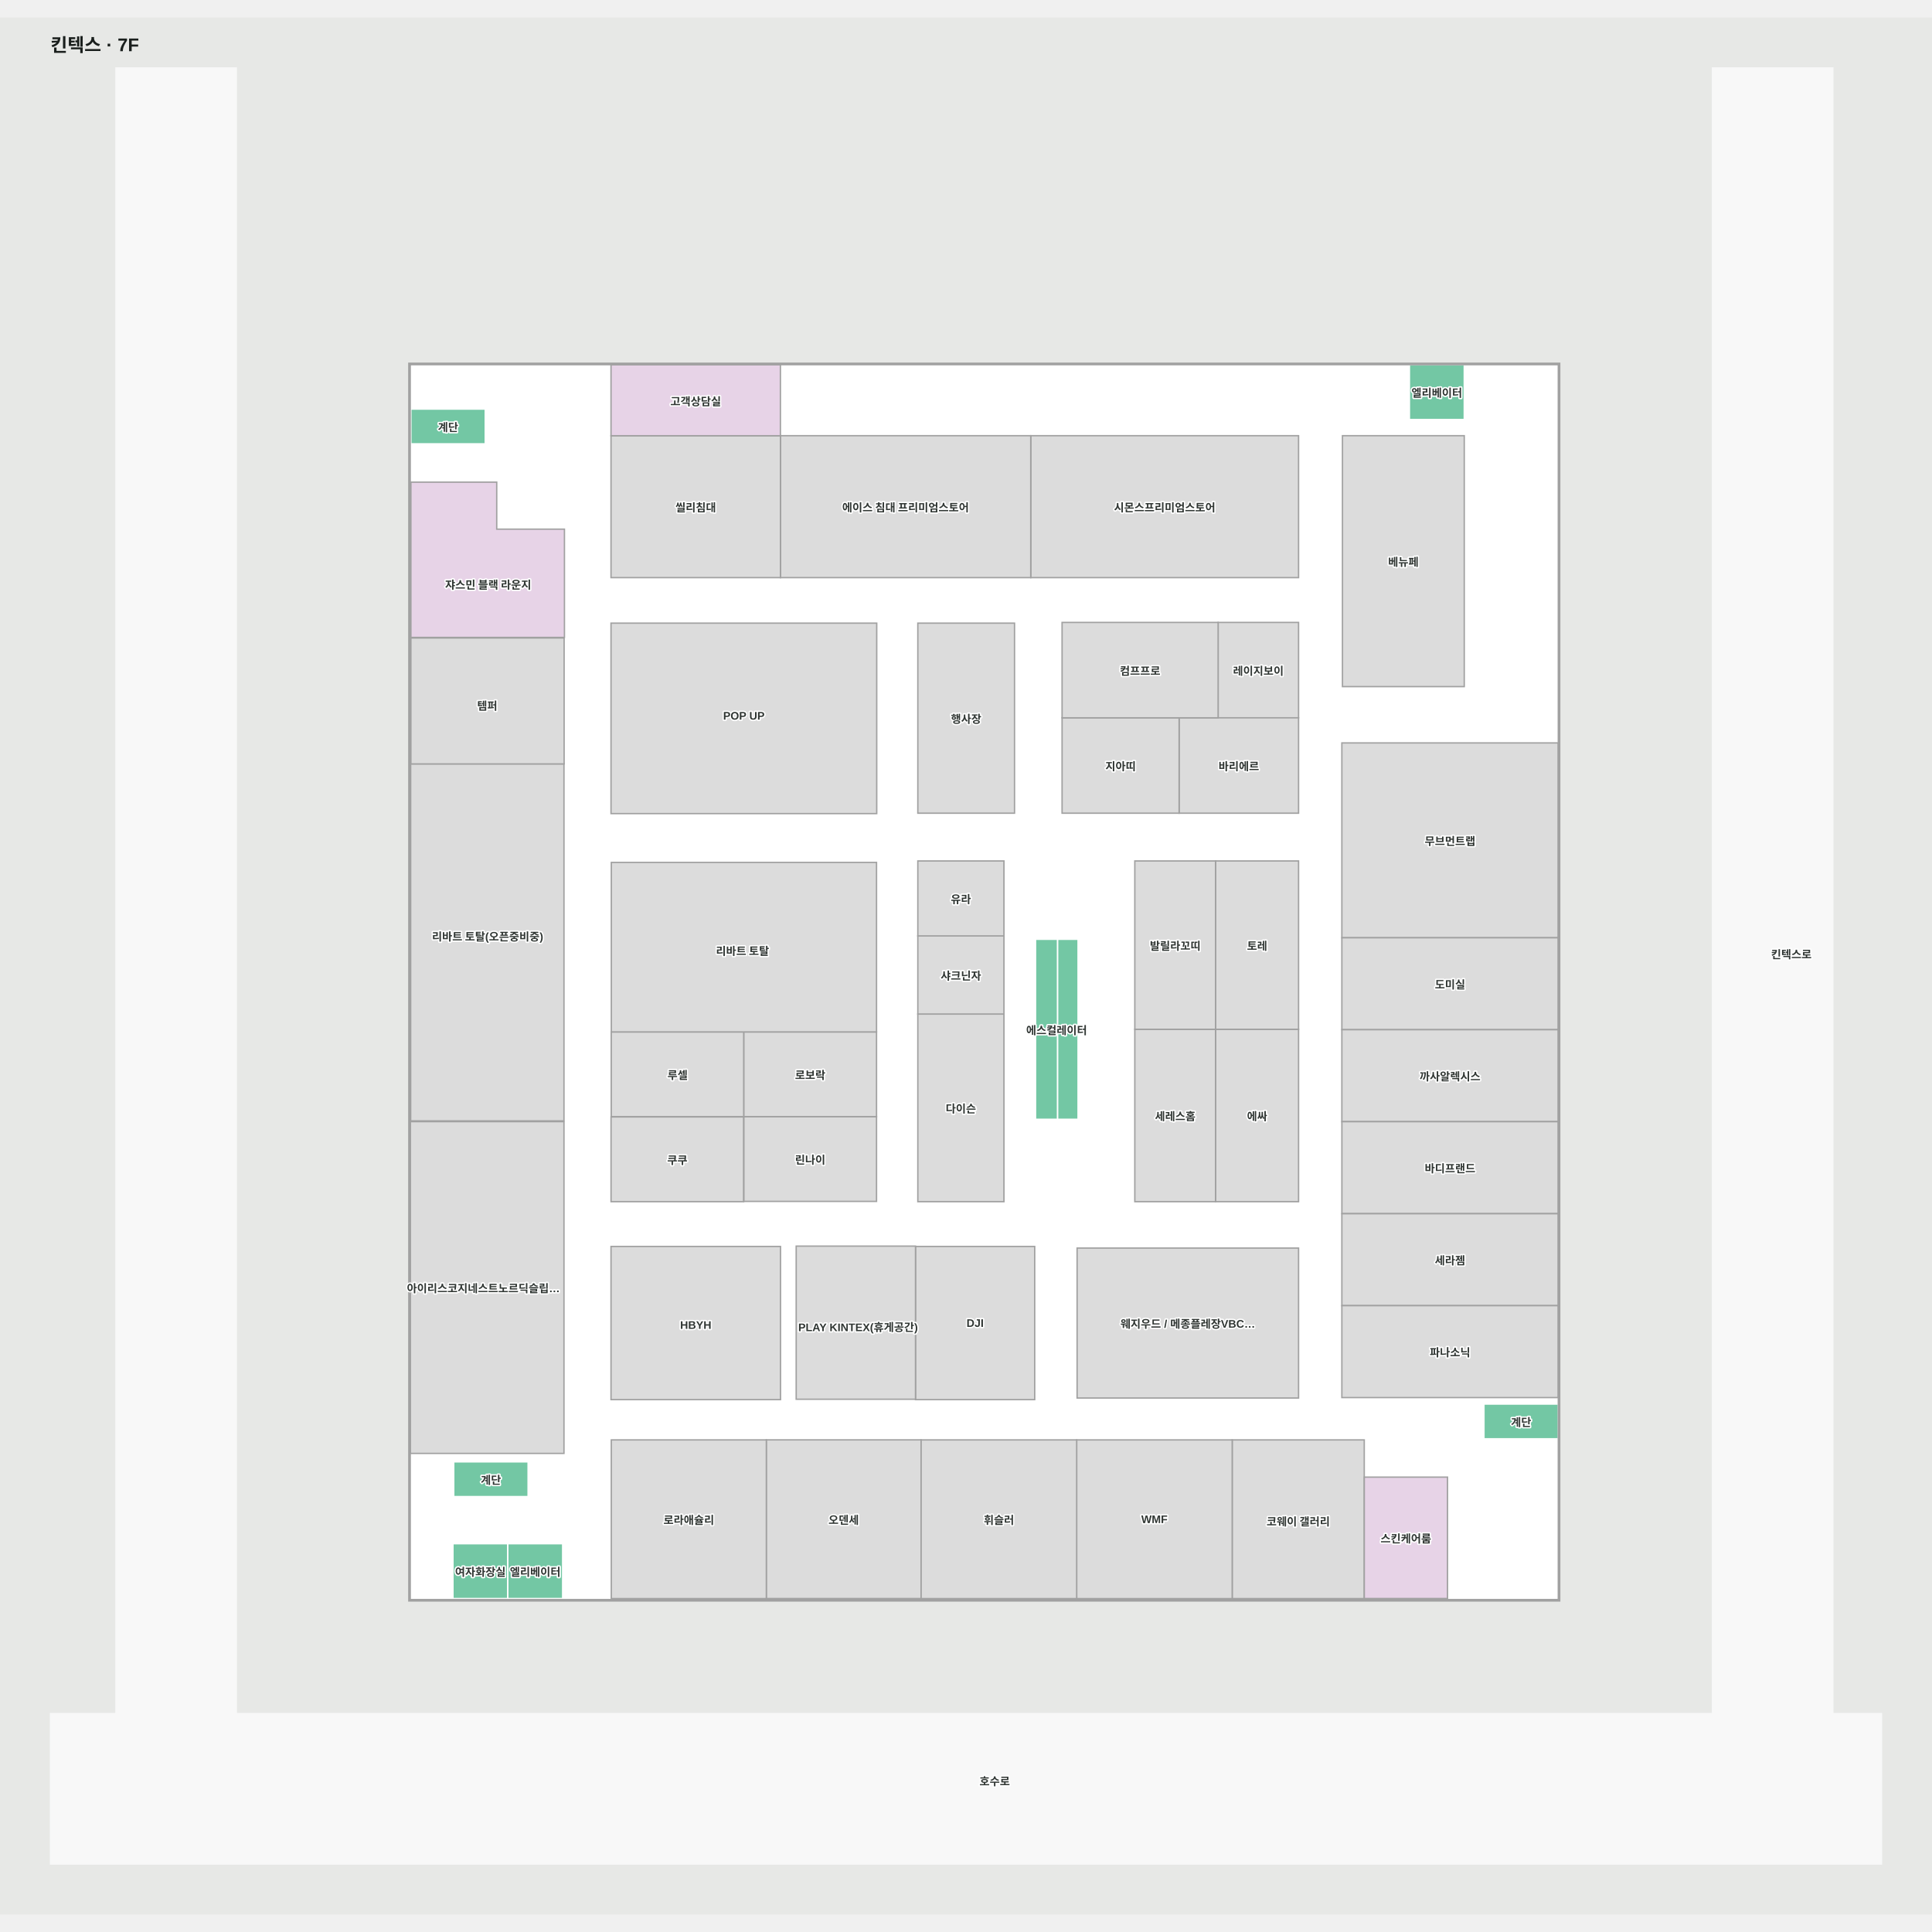
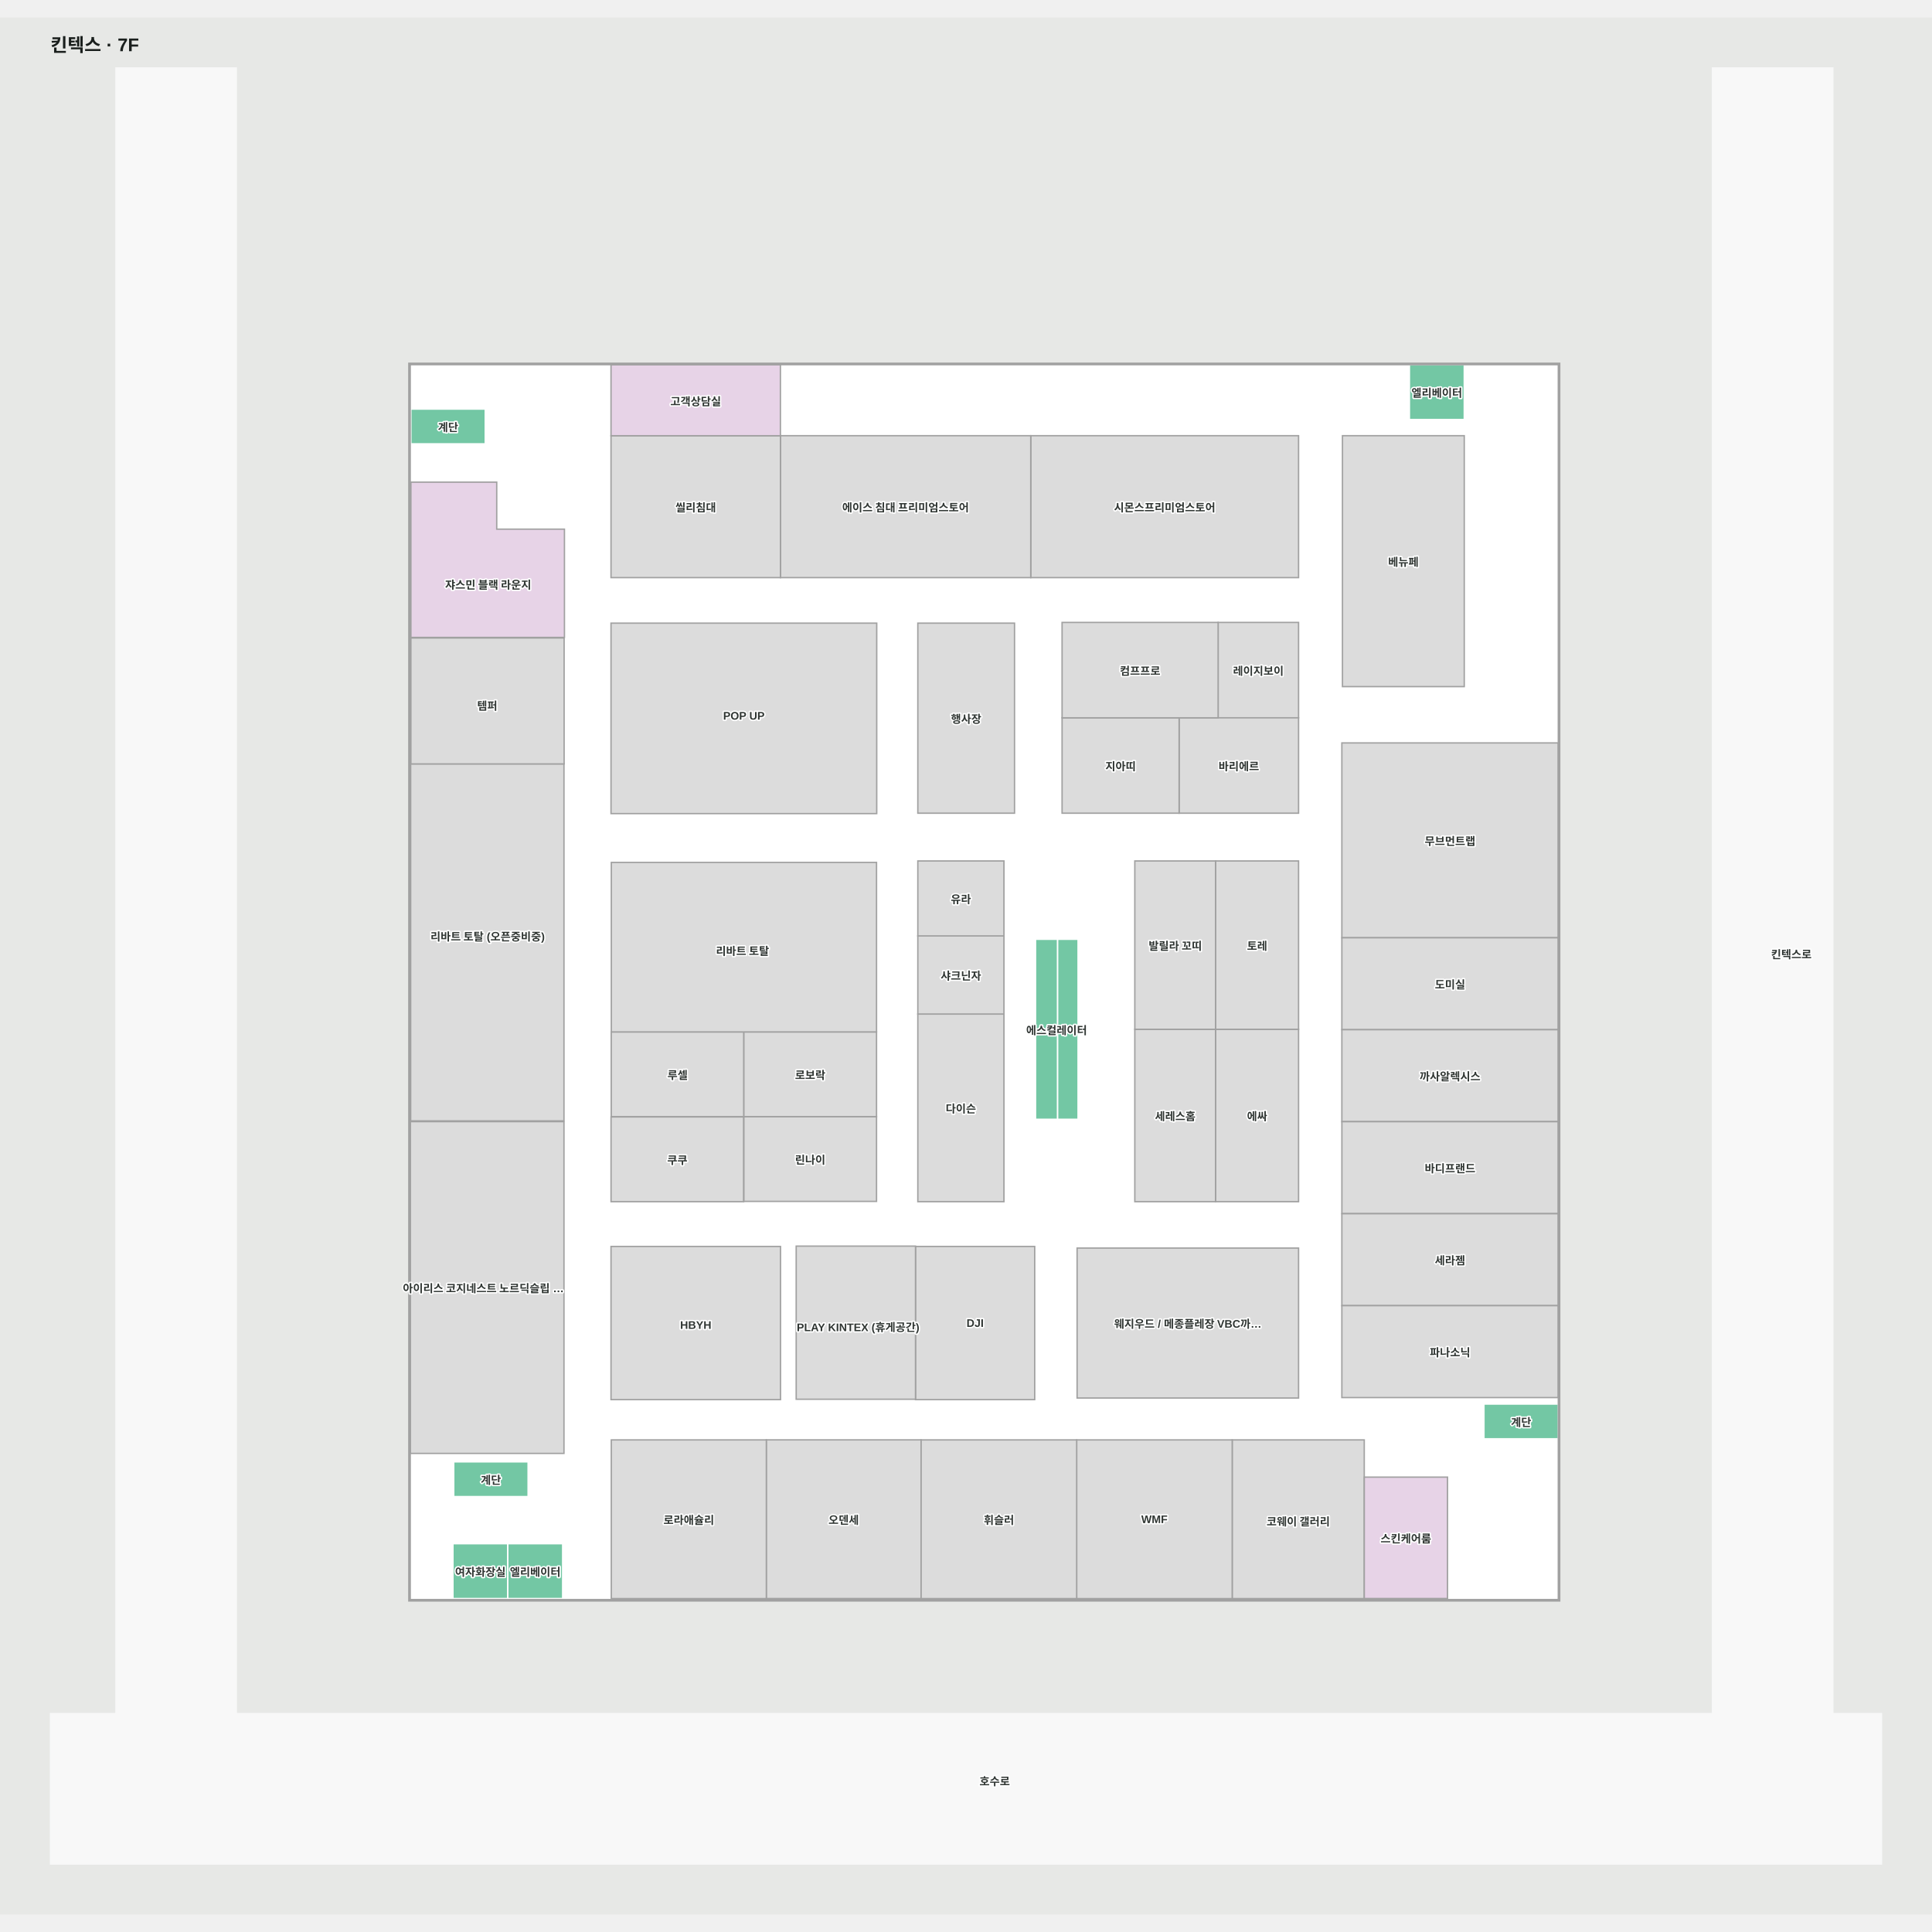
<svg xmlns="http://www.w3.org/2000/svg" viewBox="-74.598 -48.79 2102.697 2064.653" width="1200" height="1200" role="img" aria-labelledby="title desc">
  <rect x="-74.598" y="-48.79" width="2102.697" height="2064.653" fill="#e7e8e6" />
  <g>
    <polygon points="1920.15,1797.21 1920.15,6.21 1789.20,6.21 1789.20,1797.21 182.56,1797.21 182.56,6.21 51.61,6.21 51.61,1797.21 -19.60,1797.21 -19.60,1960.86 1973.10,1960.86 1973.10,1797.21" fill="#f8f8f8" fill-opacity="1" stroke="#f8f8f8" stroke-width="1.5" />
    <polygon points="1621.38,1673.08 371.96,1673.08 371.96,329.06 1621.38,329.06" fill="#ffffff" fill-opacity="1" stroke="#ffffff" stroke-width="1.5" />
  </g>
  <g>
    <polygon points="1519.03,679.47 1519.03,406.38 1386.47,406.38 1386.47,679.47" fill="#dcdcdc" fill-opacity="1" stroke="#a1a1a1" stroke-width="1.5" />
    <polygon points="1338.70,560.84 1338.70,406.38 1047.25,406.38 1047.25,560.84" fill="#dcdcdc" fill-opacity="1" stroke="#a1a1a1" stroke-width="1.5" />
    <polygon points="1047.20,560.84 1047.20,406.38 774.76,406.38 774.76,560.84" fill="#dcdcdc" fill-opacity="1" stroke="#a1a1a1" stroke-width="1.5" />
    <polygon points="774.82,560.84 774.82,406.38 590.40,406.38 590.40,560.84" fill="#dcdcdc" fill-opacity="1" stroke="#a1a1a1" stroke-width="1.5" />
    <polygon points="466.02,508.09 466.02,456.91 372.60,456.91 372.60,625.92 539.72,625.92 539.72,508.09" fill="#e7d3e7" fill-opacity="1" stroke="#a1a1a1" stroke-width="1.5" />
    <polygon points="539.20,1152.92 371.96,1152.92 371.96,1514.01 539.20,1514.01" fill="#dcdcdc" fill-opacity="1" stroke="#a1a1a1" stroke-width="1.5" />
    <polygon points="539.20,763.49 372.35,763.49 372.35,1152.11 539.20,1152.11" fill="#dcdcdc" fill-opacity="1" stroke="#a1a1a1" stroke-width="1.5" />
    <polygon points="1018.06,1035.82 924.31,1035.82 924.31,1240.04 1018.06,1240.04" fill="#dcdcdc" fill-opacity="1" stroke="#a1a1a1" stroke-width="1.5" />
    <polygon points="1018.06,950.80 924.31,950.80 924.31,1035.82 1018.06,1035.82" fill="#dcdcdc" fill-opacity="1" stroke="#a1a1a1" stroke-width="1.5" />
    <polygon points="1018.06,869.20 924.31,869.20 924.31,950.80 1018.06,950.80" fill="#dcdcdc" fill-opacity="1" stroke="#a1a1a1" stroke-width="1.5" />
    <polygon points="1029.56,610.38 924.31,610.38 924.31,817.24 1029.56,817.24" fill="#dcdcdc" fill-opacity="1" stroke="#a1a1a1" stroke-width="1.5" />
    <polygon points="1338.70,609.60 1251.13,609.60 1251.13,713.42 1338.70,713.42" fill="#dcdcdc" fill-opacity="1" stroke="#a1a1a1" stroke-width="1.5" />
    <polygon points="1248.48,1052.41 1160.47,1052.41 1160.47,1240.04 1248.48,1240.04" fill="#dcdcdc" fill-opacity="1" stroke="#a1a1a1" stroke-width="1.5" />
    <polygon points="1338.70,1052.41 1248.48,1052.41 1248.48,1240.04 1338.70,1240.04" fill="#dcdcdc" fill-opacity="1" stroke="#a1a1a1" stroke-width="1.5" />
    <polygon points="1248.48,869.20 1160.47,869.20 1160.47,1052.41 1248.48,1052.41" fill="#dcdcdc" fill-opacity="1" stroke="#a1a1a1" stroke-width="1.5" />
    <polygon points="1338.70,869.20 1248.48,869.20 1248.48,1052.41 1338.70,1052.41" fill="#dcdcdc" fill-opacity="1" stroke="#a1a1a1" stroke-width="1.5" />
    <polygon points="1338.70,713.42 1208.68,713.42 1208.68,817.24 1338.70,817.24" fill="#dcdcdc" fill-opacity="1" stroke="#a1a1a1" stroke-width="1.5" />
    <polygon points="1208.68,713.42 1081.31,713.42 1081.31,817.24 1208.68,817.24" fill="#dcdcdc" fill-opacity="1" stroke="#a1a1a1" stroke-width="1.5" />
    <polygon points="1251.15,609.60 1081.31,609.60 1081.31,713.42 1251.15,713.42" fill="#dcdcdc" fill-opacity="1" stroke="#a1a1a1" stroke-width="1.5" />
    <polygon points="879.60,610.38 590.40,610.38 590.40,817.66 879.60,817.66" fill="#dcdcdc" fill-opacity="1" stroke="#a1a1a1" stroke-width="1.5" />
    <polygon points="734.80,1147.81 590.43,1147.81 590.43,1240.04 734.80,1240.04" fill="#dcdcdc" fill-opacity="1" stroke="#a1a1a1" stroke-width="1.5" />
    <polygon points="774.88,1288.79 590.40,1288.79 590.40,1455.47 774.88,1455.47" fill="#dcdcdc" fill-opacity="1" stroke="#a1a1a1" stroke-width="1.5" />
    <polygon points="1410.20,1499.31 1266.44,1499.31 1266.44,1672.01 1410.20,1672.01" fill="#dcdcdc" fill-opacity="1" stroke="#a1a1a1" stroke-width="1.5" />
    <polygon points="1621.32,740.75 1385.81,740.75 1385.81,952.81 1621.32,952.81" fill="#dcdcdc" fill-opacity="1" stroke="#a1a1a1" stroke-width="1.5" />
    <polygon points="478.07,1671.98 478.07,1612.28 418.36,1612.28 418.36,1671.98" fill="#73c7a4" fill-opacity="1" stroke="#ffffff" stroke-width="1.5" />
    <polygon points="774.76,329.06 590.40,329.06 590.40,406.41 774.76,406.41" fill="#e7d3e7" fill-opacity="1" stroke="#a1a1a1" stroke-width="1.5" />
    <polygon points="1098.71,1052.41 1076.31,1052.41 1076.31,1150.37 1098.71,1150.37" fill="#73c7a4" fill-opacity="1" stroke="#ffffff" stroke-width="1.5" />
    <polygon points="1052.42,1052.41 1052.42,1150.37 1076.31,1150.37 1076.31,1052.41" fill="#73c7a4" fill-opacity="1" stroke="#ffffff" stroke-width="1.5" />
    <polygon points="1098.71,954.45 1076.31,954.45 1076.31,1052.41 1098.71,1052.41" fill="#73c7a4" fill-opacity="1" stroke="#ffffff" stroke-width="1.5" />
    <polygon points="1052.42,954.45 1052.42,1052.41 1076.31,1052.41 1076.31,954.45" fill="#73c7a4" fill-opacity="1" stroke="#ffffff" stroke-width="1.5" />
    <polygon points="537.77,1671.98 537.77,1612.28 478.07,1612.28 478.07,1671.98" fill="#73c7a4" fill-opacity="1" stroke="#ffffff" stroke-width="1.5" />
    <polygon points="1519.03,388.76 1519.03,329.06 1459.33,329.06 1459.33,388.76" fill="#73c7a4" fill-opacity="1" stroke="#ffffff" stroke-width="1.5" />
    <polygon points="453.52,377.41 372.59,377.41 372.59,415.23 453.52,415.23" fill="#73c7a4" fill-opacity="1" stroke="#ffffff" stroke-width="1.5" />
    <polygon points="1621.38,1460.29 1540.44,1460.29 1540.44,1498.11 1621.38,1498.11" fill="#73c7a4" fill-opacity="1" stroke="#ffffff" stroke-width="1.5" />
    <polygon points="500.16,1523.19 419.22,1523.19 419.22,1561.00 500.16,1561.00" fill="#73c7a4" fill-opacity="1" stroke="#ffffff" stroke-width="1.5" />
    <polygon points="879.38,1147.50 735.00,1147.50 735.00,1239.73 879.38,1239.73" fill="#dcdcdc" fill-opacity="1" stroke="#a1a1a1" stroke-width="1.5" />
    <polygon points="735.00,1055.27 590.62,1055.27 590.62,1147.50 735.00,1147.50" fill="#dcdcdc" fill-opacity="1" stroke="#a1a1a1" stroke-width="1.5" />
    <polygon points="879.38,1055.27 735.00,1055.27 735.00,1147.50 879.38,1147.50" fill="#dcdcdc" fill-opacity="1" stroke="#a1a1a1" stroke-width="1.5" />
    <polygon points="879.38,870.81 590.72,870.81 590.72,1055.28 879.38,1055.28" fill="#dcdcdc" fill-opacity="1" stroke="#a1a1a1" stroke-width="1.5" />
    <polygon points="1621.32,952.80 1385.81,952.80 1385.81,1052.86 1621.32,1052.86" fill="#dcdcdc" fill-opacity="1" stroke="#a1a1a1" stroke-width="1.5" />
    <polygon points="1621.32,1052.86 1385.81,1052.86 1385.81,1152.92 1621.32,1152.92" fill="#dcdcdc" fill-opacity="1" stroke="#a1a1a1" stroke-width="1.5" />
    <polygon points="1621.33,1152.95 1385.83,1152.95 1385.83,1253.01 1621.33,1253.01" fill="#dcdcdc" fill-opacity="1" stroke="#a1a1a1" stroke-width="1.5" />
    <polygon points="1621.32,1253.12 1385.81,1253.12 1385.81,1353.18 1621.32,1353.18" fill="#dcdcdc" fill-opacity="1" stroke="#a1a1a1" stroke-width="1.5" />
    <polygon points="1621.32,1353.18 1385.81,1353.18 1385.81,1453.24 1621.32,1453.24" fill="#dcdcdc" fill-opacity="1" stroke="#a1a1a1" stroke-width="1.5" />
    <polygon points="927.87,1499.27 759.36,1499.27 759.36,1671.97 927.87,1671.97" fill="#dcdcdc" fill-opacity="1" stroke="#a1a1a1" stroke-width="1.5" />
    <polygon points="1500.80,1539.82 1410.22,1539.82 1410.22,1671.94 1500.80,1671.94" fill="#e7d3e7" fill-opacity="1" stroke="#a1a1a1" stroke-width="1.5" />
    <polygon points="1051.52,1288.79 921.79,1288.79 921.79,1455.47 1051.52,1455.47" fill="#dcdcdc" fill-opacity="1" stroke="#a1a1a1" stroke-width="1.5" />
    <polygon points="1338.70,1290.53 1097.67,1290.53 1097.67,1453.73 1338.70,1453.73" fill="#dcdcdc" fill-opacity="1" stroke="#a1a1a1" stroke-width="1.5" />
    <polygon points="1266.47,1499.32 1097.17,1499.32 1097.17,1672.03 1266.47,1672.03" fill="#dcdcdc" fill-opacity="1" stroke="#a1a1a1" stroke-width="1.5" />
    <polygon points="1097.21,1499.31 927.91,1499.31 927.91,1672.01 1097.21,1672.01" fill="#dcdcdc" fill-opacity="1" stroke="#a1a1a1" stroke-width="1.5" />
    <polygon points="759.45,1499.31 590.70,1499.31 590.70,1672.01 759.45,1672.01" fill="#dcdcdc" fill-opacity="1" stroke="#a1a1a1" stroke-width="1.5" />
    <polygon points="1621.40,333.36 1621.40,1673.08 371.87,1673.08 371.87,329.06 1621.40,329.06 1621.40,333.36 1622.90,333.36 1622.90,327.56 370.37,327.56 370.37,1674.58 1622.90,1674.58 1622.90,333.36" fill="#a1a1a1" fill-opacity="1" stroke="#a1a1a1" stroke-width="1.5" />
    <polygon points="921.79,1288.39 791.94,1288.39 791.94,1455.06 921.79,1455.06" fill="#dcdcdc" fill-opacity="1" stroke="#a1a1a1" stroke-width="1.5" />
    <polygon points="372.60,626.53 372.60,763.60 539.37,763.60 539.37,626.53" fill="#dcdcdc" fill-opacity="1" stroke="#a1a1a1" stroke-width="1.5" />
  </g>
  <g font-family="Arial, 'Noto Sans KR', sans-serif" font-size="12" font-weight="600" fill="#303633" stroke="#fff" stroke-width="3" paint-order="stroke" stroke-linejoin="round">
    <text x="456.711" y="567.796" text-anchor="middle" dominant-baseline="central">쟈스민 블랙 라운지</text>
-     <text x="456.089" y="950.658" text-anchor="middle" dominant-baseline="central">리바트 토탈
- (오픈중비중)</text>
-     <text x="451.501" y="1333.466" text-anchor="middle" dominant-baseline="central">아이리스
- 코지네스트
- 노르딕슬립
- …</text>
+     <text x="456.089" y="950.658" text-anchor="middle" dominant-baseline="central">리바트 토탈 (오픈중비중)</text>
+     <text x="451.501" y="1333.466" text-anchor="middle" dominant-baseline="central">아이리스 코지네스트 노르딕슬립 …</text>
    <text x="843.615" y="1585.621" text-anchor="middle" dominant-baseline="central">오덴세</text>
    <text x="1012.562" y="1585.664" text-anchor="middle" dominant-baseline="central">휘슬러</text>
-     <text x="1218.186" y="1372.131" text-anchor="middle" dominant-baseline="central">웨지우드 / 메종플레장
- VBC…</text>
+     <text x="1218.186" y="1372.131" text-anchor="middle" dominant-baseline="central">웨지우드 / 메종플레장 VBC까…</text>
    <text x="682.642" y="1374.28" text-anchor="middle" dominant-baseline="central">HBYH</text>
    <text x="662.616" y="1193.921" text-anchor="middle" dominant-baseline="central">쿠쿠</text>
    <text x="910.98" y="483.609" text-anchor="middle" dominant-baseline="central">에이스 침대 프리미엄스토어</text>
    <text x="682.613" y="483.609" text-anchor="middle" dominant-baseline="central">씰리침대</text>
    <text x="1192.978" y="483.609" text-anchor="middle" dominant-baseline="central">시몬스프리미엄스토어</text>
    <text x="976.935" y="713.809" text-anchor="middle" dominant-baseline="central">행사장</text>
    <text x="1166.231" y="661.507" text-anchor="middle" dominant-baseline="central">컴프프로</text>
    <text x="1294.918" y="661.507" text-anchor="middle" dominant-baseline="central">레이지보이</text>
    <text x="1273.69" y="765.327" text-anchor="middle" dominant-baseline="central">바리에르</text>
    <text x="971.186" y="1137.929" text-anchor="middle" dominant-baseline="central">다이슨</text>
    <text x="971.186" y="910.001" text-anchor="middle" dominant-baseline="central">유라</text>
    <text x="971.186" y="993.311" text-anchor="middle" dominant-baseline="central">샤크닌자</text>
-     <text x="1204.476" y="960.805" text-anchor="middle" dominant-baseline="central">발릴라
- 꼬띠</text>
+     <text x="1204.476" y="960.805" text-anchor="middle" dominant-baseline="central">발릴라 꼬띠</text>
    <text x="1293.591" y="960.805" text-anchor="middle" dominant-baseline="central">토레</text>
    <text x="1144.993" y="765.327" text-anchor="middle" dominant-baseline="central">지아띠</text>
    <text x="1293.591" y="1146.221" text-anchor="middle" dominant-baseline="central">에싸</text>
    <text x="1452.749" y="542.928" text-anchor="middle" dominant-baseline="central">베뉴페</text>
    <text x="1875" y="970" text-anchor="middle" dominant-baseline="central">킨텍스로</text>
    <text x="1008" y="1870" text-anchor="middle" dominant-baseline="central">호수로</text>
    <text x="735" y="711.215" text-anchor="middle" dominant-baseline="central">POP UP</text>
    <text x="662.811" y="1101.388" text-anchor="middle" dominant-baseline="central">루셀</text>
    <text x="733.515" y="966.38" text-anchor="middle" dominant-baseline="central">리바트 토탈</text>
    <text x="807.188" y="1101.388" text-anchor="middle" dominant-baseline="central">로보락</text>
    <text x="1503.565" y="846.783" text-anchor="middle" dominant-baseline="central">무브먼트랩</text>
    <text x="1503.565" y="1002.834" text-anchor="middle" dominant-baseline="central">도미실</text>
    <text x="1503.565" y="1102.892" text-anchor="middle" dominant-baseline="central">까사알렉시스</text>
    <text x="1503.58" y="1202.983" text-anchor="middle" dominant-baseline="central">바디프랜드</text>
    <text x="1503.565" y="1303.151" text-anchor="middle" dominant-baseline="central">세라젬</text>
    <text x="1503.565" y="1403.209" text-anchor="middle" dominant-baseline="central">파나소닉</text>
    <text x="1338.322" y="1587.304" text-anchor="middle" dominant-baseline="central">코웨이 갤러리</text>
    <text x="675.077" y="1585.659" text-anchor="middle" dominant-baseline="central">로라애슐리</text>
    <text x="1455.507" y="1605.877" text-anchor="middle" dominant-baseline="central">스킨케어룸</text>
    <text x="986.656" y="1372.131" text-anchor="middle" dominant-baseline="central">DJI</text>
    <text x="1204.476" y="1146.221" text-anchor="middle" dominant-baseline="central">세레스홈</text>
    <text x="1181.821" y="1585.675" text-anchor="middle" dominant-baseline="central">WMF</text>
    <text x="682.58" y="368.208" text-anchor="middle" dominant-baseline="central">고객상담실</text>
    <text x="459.691" y="1542.097" text-anchor="middle" dominant-baseline="central">계단</text>
    <text x="448.217" y="1642.131" text-anchor="middle" dominant-baseline="central">여자화장실</text>
    <text x="507.921" y="1642.131" text-anchor="middle" dominant-baseline="central">엘리베이터</text>
    <text x="1580.909" y="1479.201" text-anchor="middle" dominant-baseline="central">계단</text>
    <text x="1075.344" y="1052.649" text-anchor="middle" dominant-baseline="central">에스컬레이터</text>
    <text x="1489.179" y="358.909" text-anchor="middle" dominant-baseline="central">엘리베이터</text>
    <text x="413.054" y="396.319" text-anchor="middle" dominant-baseline="central">계단</text>
    <text x="807.188" y="1193.617" text-anchor="middle" dominant-baseline="central">린나이</text>
-     <text x="859.283" y="1373.752" text-anchor="middle" dominant-baseline="central">PLAY KINTEX
- (휴게공간)</text>
+     <text x="859.283" y="1373.752" text-anchor="middle" dominant-baseline="central">PLAY KINTEX (휴게공간)</text>
    <text x="455.69" y="699.491" text-anchor="middle" dominant-baseline="central">템퍼</text>
  </g>
-   <style>.managed-brand { fill:#9a5300; font-size:15px; font-weight:800; stroke:#fff7df; stroke-width:5; }</style>
  <text x="-19.598" y="-11.79" font-family="Arial, 'Noto Sans KR', sans-serif" font-size="20" font-weight="700" fill="#1a1f1d">킨텍스 · 7F</text>
</svg>
